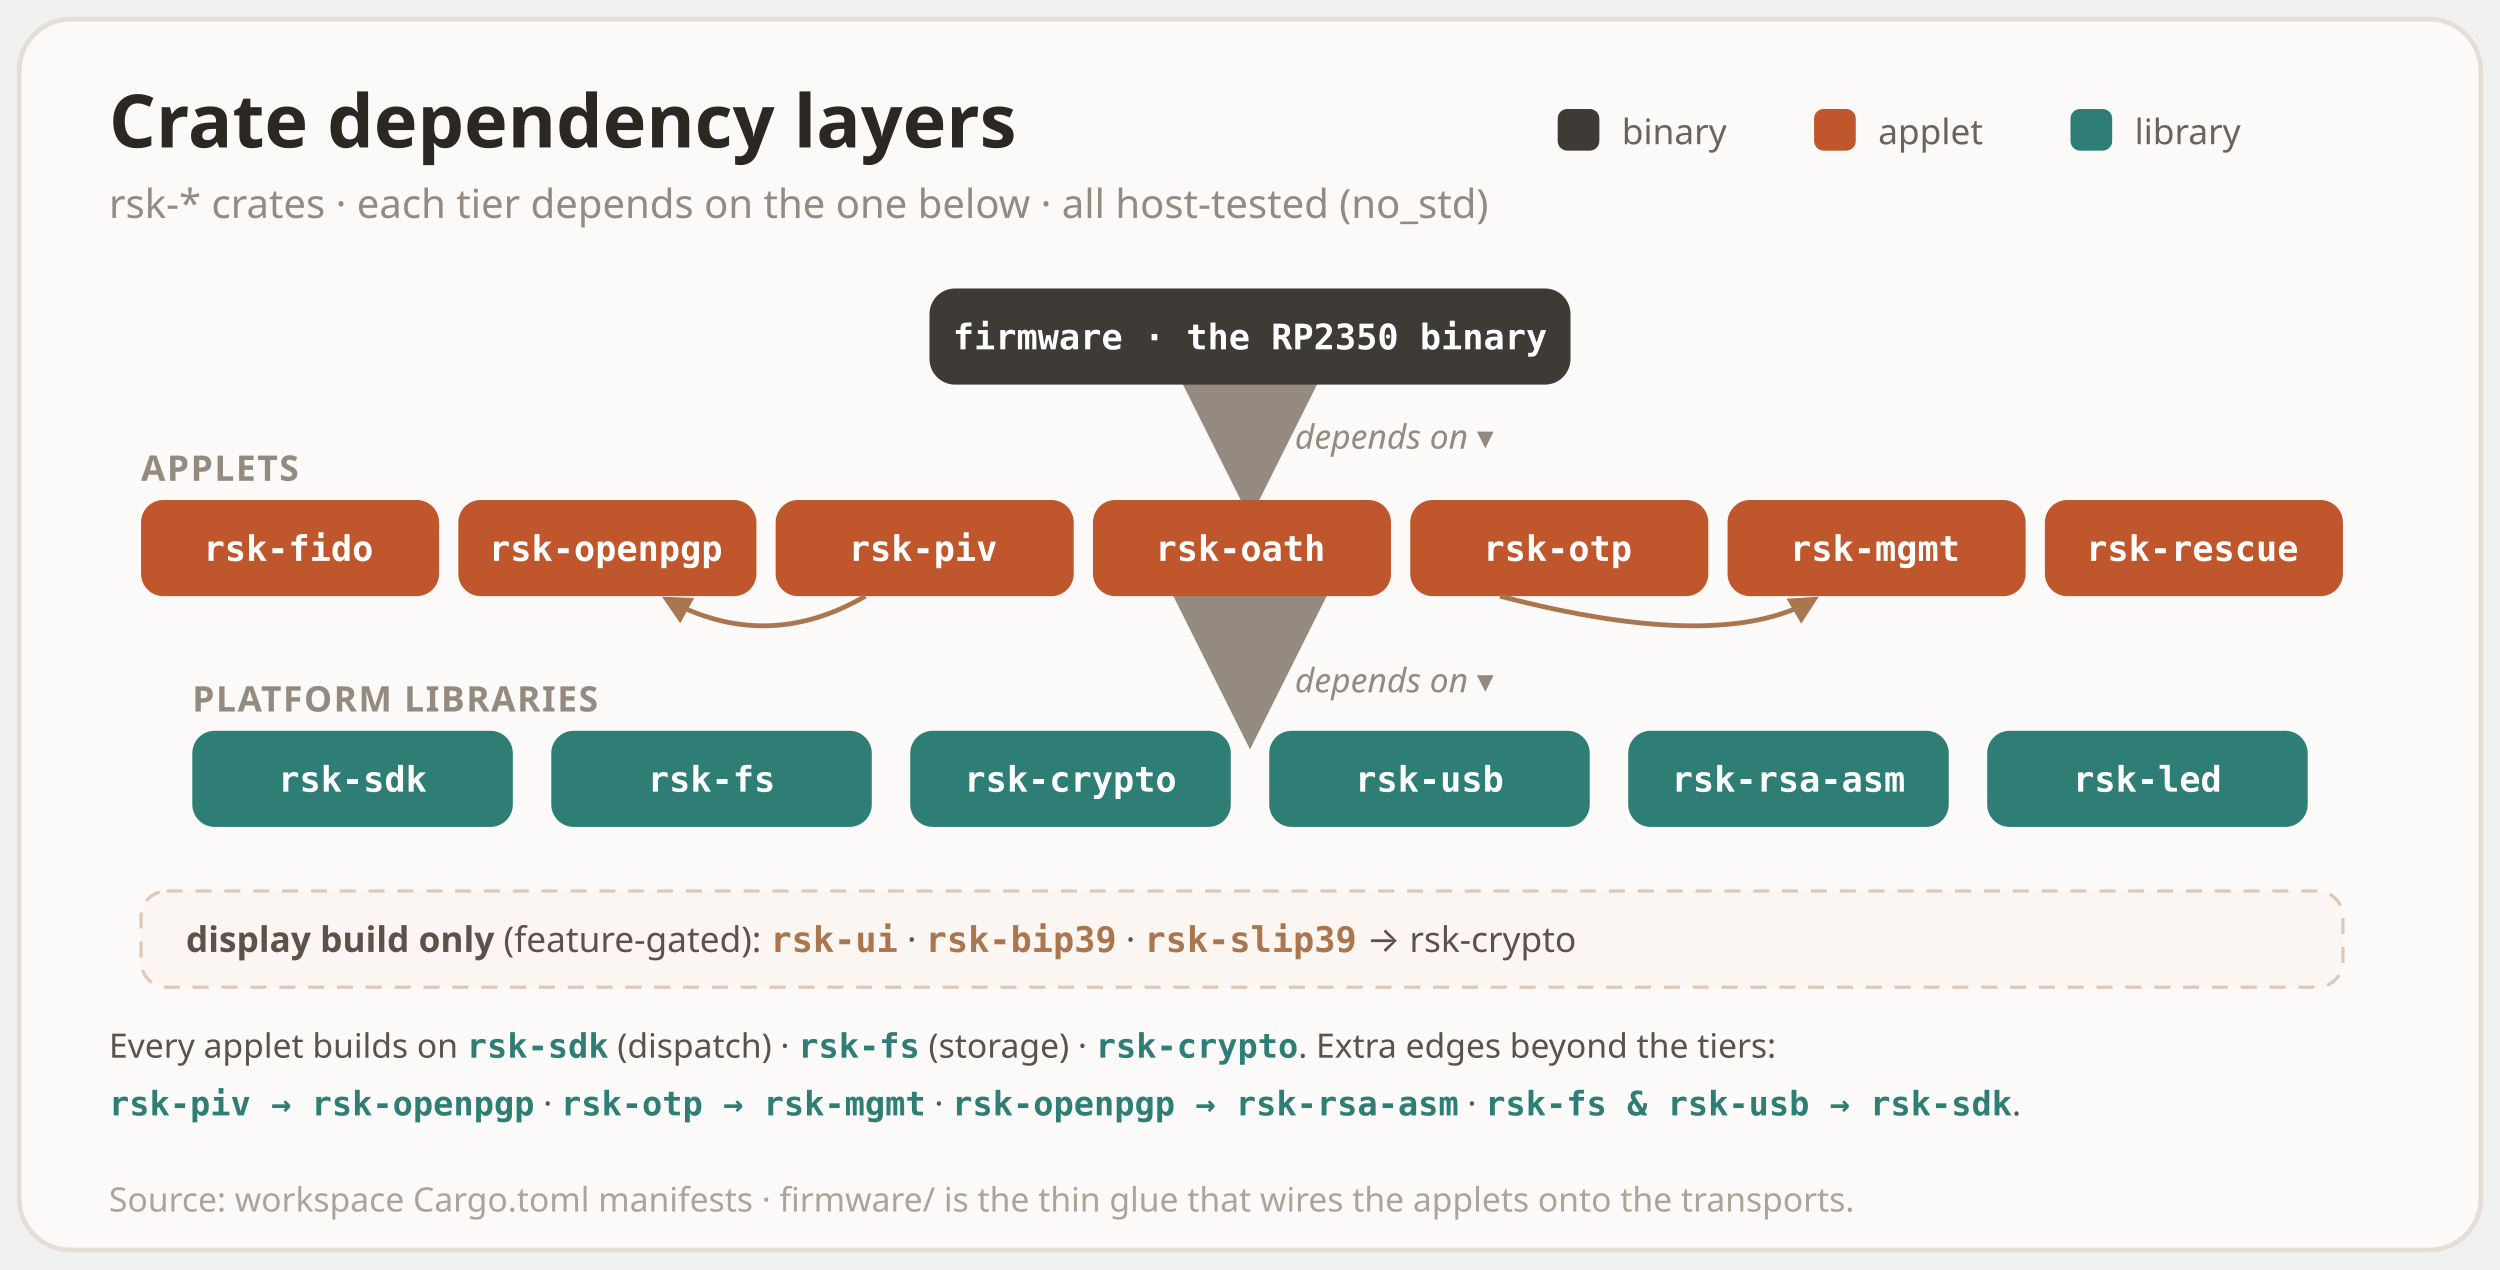
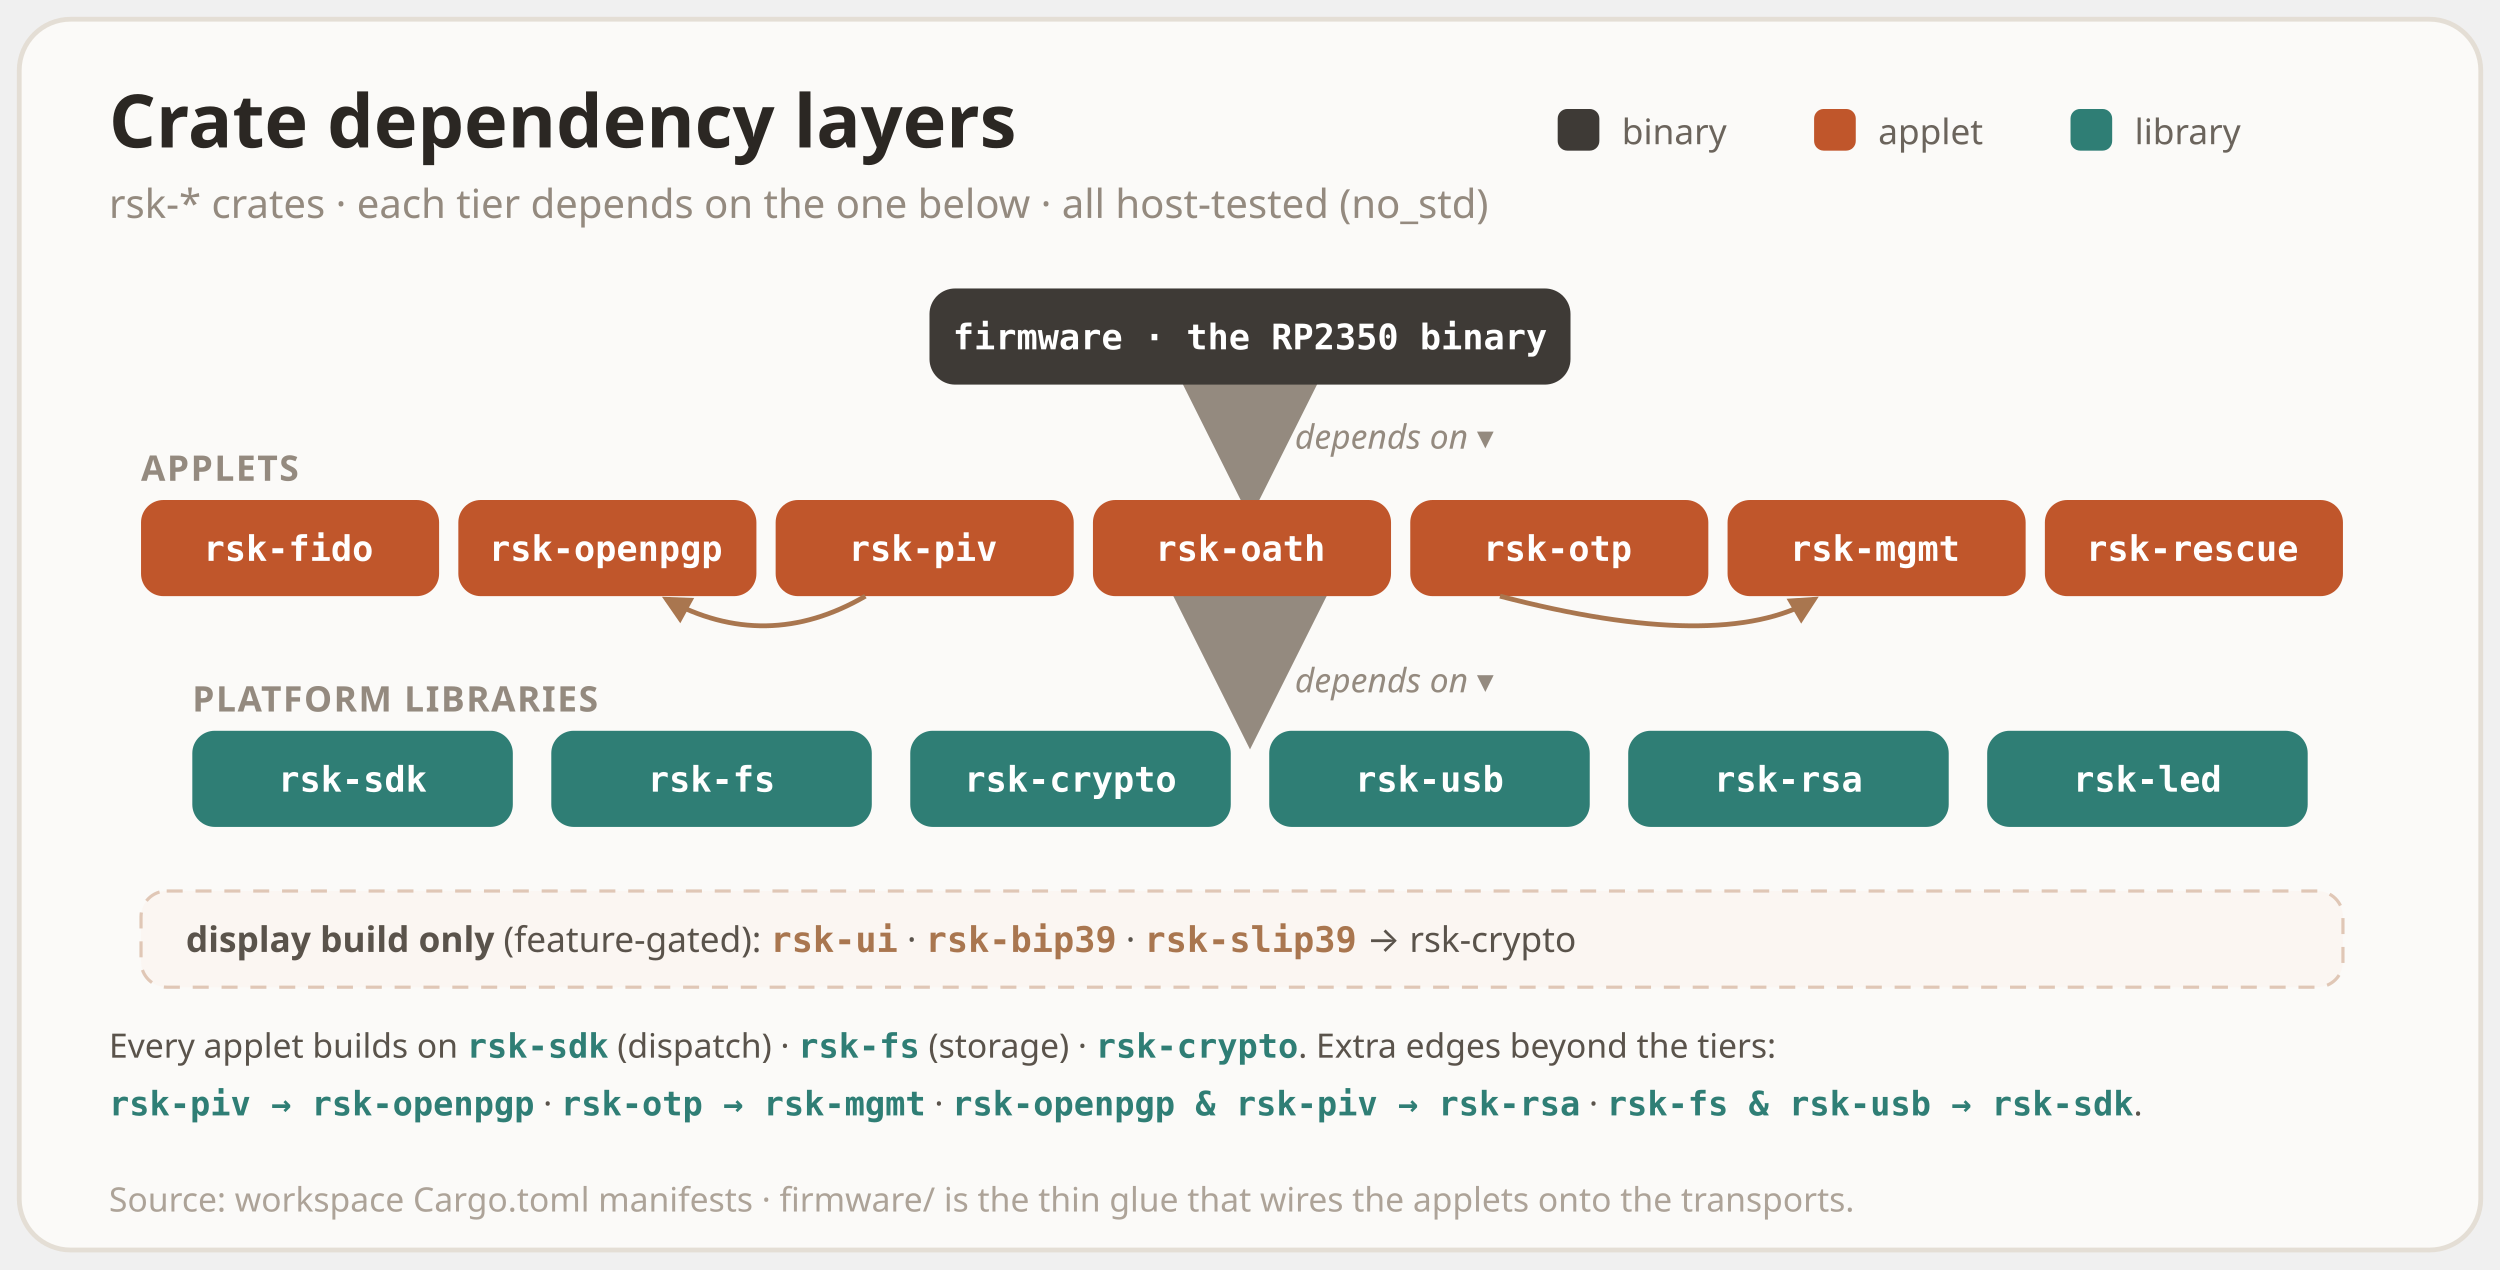
<svg xmlns="http://www.w3.org/2000/svg" viewBox="0 0 780 396" role="img" aria-labelledby="ttl dsc" font-family="'Segoe UI', system-ui, -apple-system, sans-serif">
  <defs>
    <style>
      .h1{font-size:23px;font-weight:700;fill:#2B2723}
      .sub{font-size:12.5px;fill:#948A7F}
      .lg{font-size:11px;fill:#6B645C}
      .tier{font-size:11px;font-weight:700;fill:#948A7F;letter-spacing:.5px}
      .node{font-size:11px;font-weight:700;fill:#fff;font-family:'SF Mono','Roboto Mono',ui-monospace,monospace}
      .dep{font-size:10.5px;fill:#948A7F;font-style:italic}
      .dash{font-size:11px;fill:#5A534B}
      .dashk{font-family:'SF Mono','Roboto Mono',ui-monospace,monospace;font-weight:700;fill:#A9764F}
      .note{font-size:10.5px;fill:#5A534B}
      .notek{font-family:'SF Mono','Roboto Mono',ui-monospace,monospace;font-weight:700;fill:#2F7E75}
      .foot{font-size:10.5px;fill:#ADA398}
    </style>
    <marker id="ar" viewBox="0 0 8 8" refX="6.5" refY="4" markerWidth="6" markerHeight="6" orient="auto">
      <path d="M0 0 L8 4 L0 8 z" fill="#A9764F" />
    </marker>
    <marker id="ard" viewBox="0 0 8 8" refX="6.5" refY="4" markerWidth="7" markerHeight="7" orient="auto">
      <path d="M0 0 L8 4 L0 8 z" fill="#948A7F" />
    </marker>
  </defs>
  <rect x="6" y="6" width="768" height="384" rx="16" fill="#FBFAF8" stroke="#E4DED5" stroke-width="1.5" />
  <text class="h1" x="34" y="46">Crate dependency layers</text>
  <text class="sub" x="34" y="68">rsk-* crates · each tier depends on the one below · all host-tested (no_std)</text>
  <rect x="486" y="34" width="13" height="13" rx="3" fill="#3E3A36" />
  <text class="lg" x="506" y="45">binary</text>
  <rect x="566" y="34" width="13" height="13" rx="3" fill="#C0562B" />
  <text class="lg" x="586" y="45">applet</text>
  <rect x="646" y="34" width="13" height="13" rx="3" fill="#2F7E75" />
  <text class="lg" x="666" y="45">library</text>
  <g stroke="#D9D2C8" stroke-width="9" marker-end="url(#ard)">
    <line x1="390" y1="120" x2="390" y2="150" />
    <line x1="390" y1="200" x2="390" y2="222" />
  </g>
  <text class="dep" x="404" y="140">depends on ▾</text>
  <text class="dep" x="404" y="216">depends on ▾</text>
  <rect x="290" y="90" width="200" height="30" rx="8" fill="#3E3A36" />
  <text class="node" x="390" y="109" text-anchor="middle">firmware · the RP2350 binary</text>
  <text class="tier" x="44" y="150">APPLETS</text>
  <g fill="#C0562B">
    <rect x="44" y="156" width="93" height="30" rx="7" />
    <rect x="143" y="156" width="93" height="30" rx="7" />
    <rect x="242" y="156" width="93" height="30" rx="7" />
    <rect x="341" y="156" width="93" height="30" rx="7" />
    <rect x="440" y="156" width="93" height="30" rx="7" />
    <rect x="539" y="156" width="93" height="30" rx="7" />
    <rect x="638" y="156" width="93" height="30" rx="7" />
  </g>
  <g class="node" text-anchor="middle">
    <text x="90" y="175">rsk-fido</text>
    <text x="189" y="175">rsk-openpgp</text>
    <text x="288" y="175">rsk-piv</text>
    <text x="387" y="175">rsk-oath</text>
    <text x="486" y="175">rsk-otp</text>
    <text x="585" y="175">rsk-mgmt</text>
    <text x="684" y="175">rsk-rescue</text>
  </g>
  <g fill="none" stroke="#A9764F" stroke-width="1.5" marker-end="url(#ar)">
    <path d="M270 186 Q239 204 208 187" />
    <path d="M468 186 Q537 204 566 187" />
  </g>
  <text class="tier" x="60" y="222">PLATFORM LIBRARIES</text>
  <g fill="#2F7E75">
    <rect x="60" y="228" width="100" height="30" rx="7" />
    <rect x="172" y="228" width="100" height="30" rx="7" />
    <rect x="284" y="228" width="100" height="30" rx="7" />
    <rect x="396" y="228" width="100" height="30" rx="7" />
    <rect x="508" y="228" width="100" height="30" rx="7" />
    <rect x="620" y="228" width="100" height="30" rx="7" />
  </g>
  <g class="node" text-anchor="middle">
    <text x="110" y="247">rsk-sdk</text>
    <text x="222" y="247">rsk-fs</text>
    <text x="334" y="247">rsk-crypto</text>
    <text x="446" y="247">rsk-usb</text>
-     <text x="558" y="247">rsk-rsa-asm</text>
+     <text x="558" y="247">rsk-rsa</text>
    <text x="670" y="247">rsk-led</text>
  </g>
  <rect x="44" y="278" width="687" height="30" rx="8" fill="#FBF6F2" stroke="#E0C7B6" stroke-dasharray="5 4" />
  <text class="dash" x="58" y="297">
    <tspan font-weight="700">display build only</tspan> (feature-gated):  <tspan class="dashk">rsk-ui</tspan> · <tspan class="dashk">rsk-bip39</tspan> · <tspan class="dashk">rsk-slip39</tspan>   →  rsk-crypto</text>
  <text class="note" x="34" y="330">Every applet builds on <tspan class="notek">rsk-sdk</tspan> (dispatch) · <tspan class="notek">rsk-fs</tspan> (storage) · <tspan class="notek">rsk-crypto</tspan>.  Extra edges beyond the tiers:</text>
  <text class="note" x="34" y="348">
-     <tspan class="notek">rsk-piv → rsk-openpgp</tspan> · <tspan class="notek">rsk-otp → rsk-mgmt</tspan> · <tspan class="notek">rsk-openpgp → rsk-rsa-asm</tspan> · <tspan class="notek">rsk-fs &amp; rsk-usb → rsk-sdk</tspan>.</text>
+     <tspan class="notek">rsk-piv → rsk-openpgp</tspan> · <tspan class="notek">rsk-otp → rsk-mgmt</tspan> · <tspan class="notek">rsk-openpgp &amp; rsk-piv → rsk-rsa</tspan> · <tspan class="notek">rsk-fs &amp; rsk-usb → rsk-sdk</tspan>.</text>
  <text class="foot" x="34" y="378">Source: workspace Cargo.toml manifests · firmware/ is the thin glue that wires the applets onto the transports.</text>
</svg>
